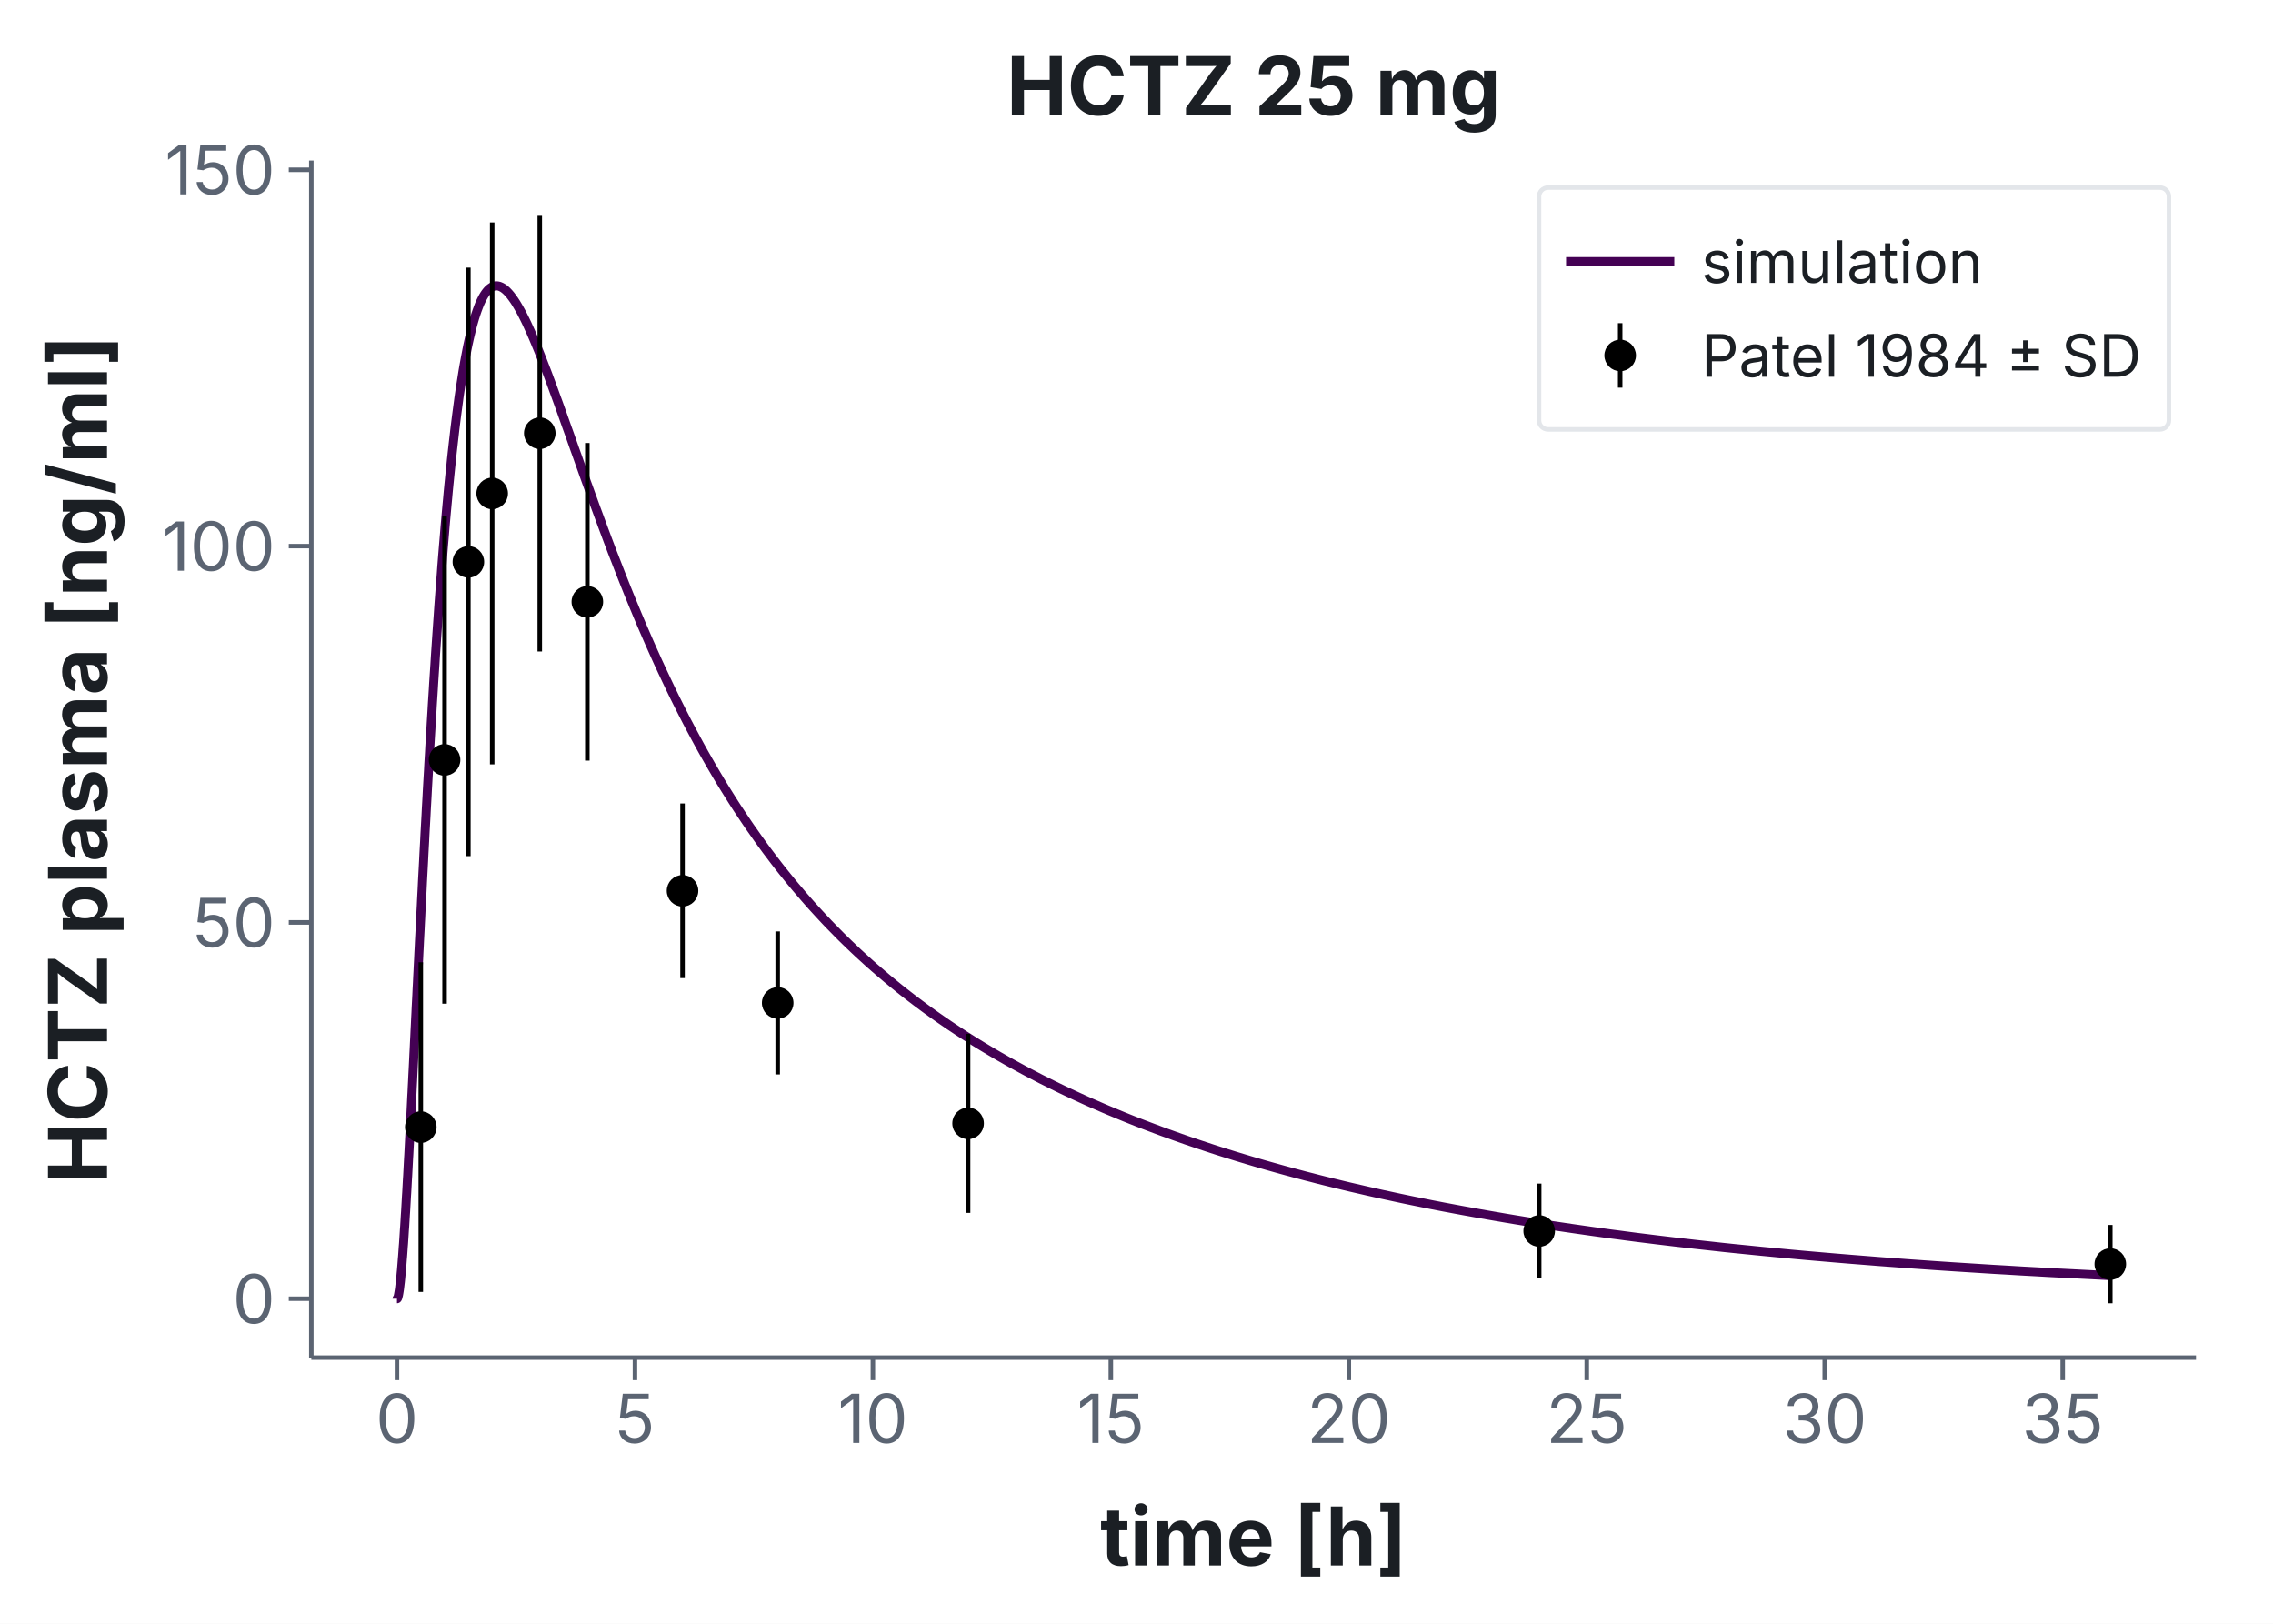
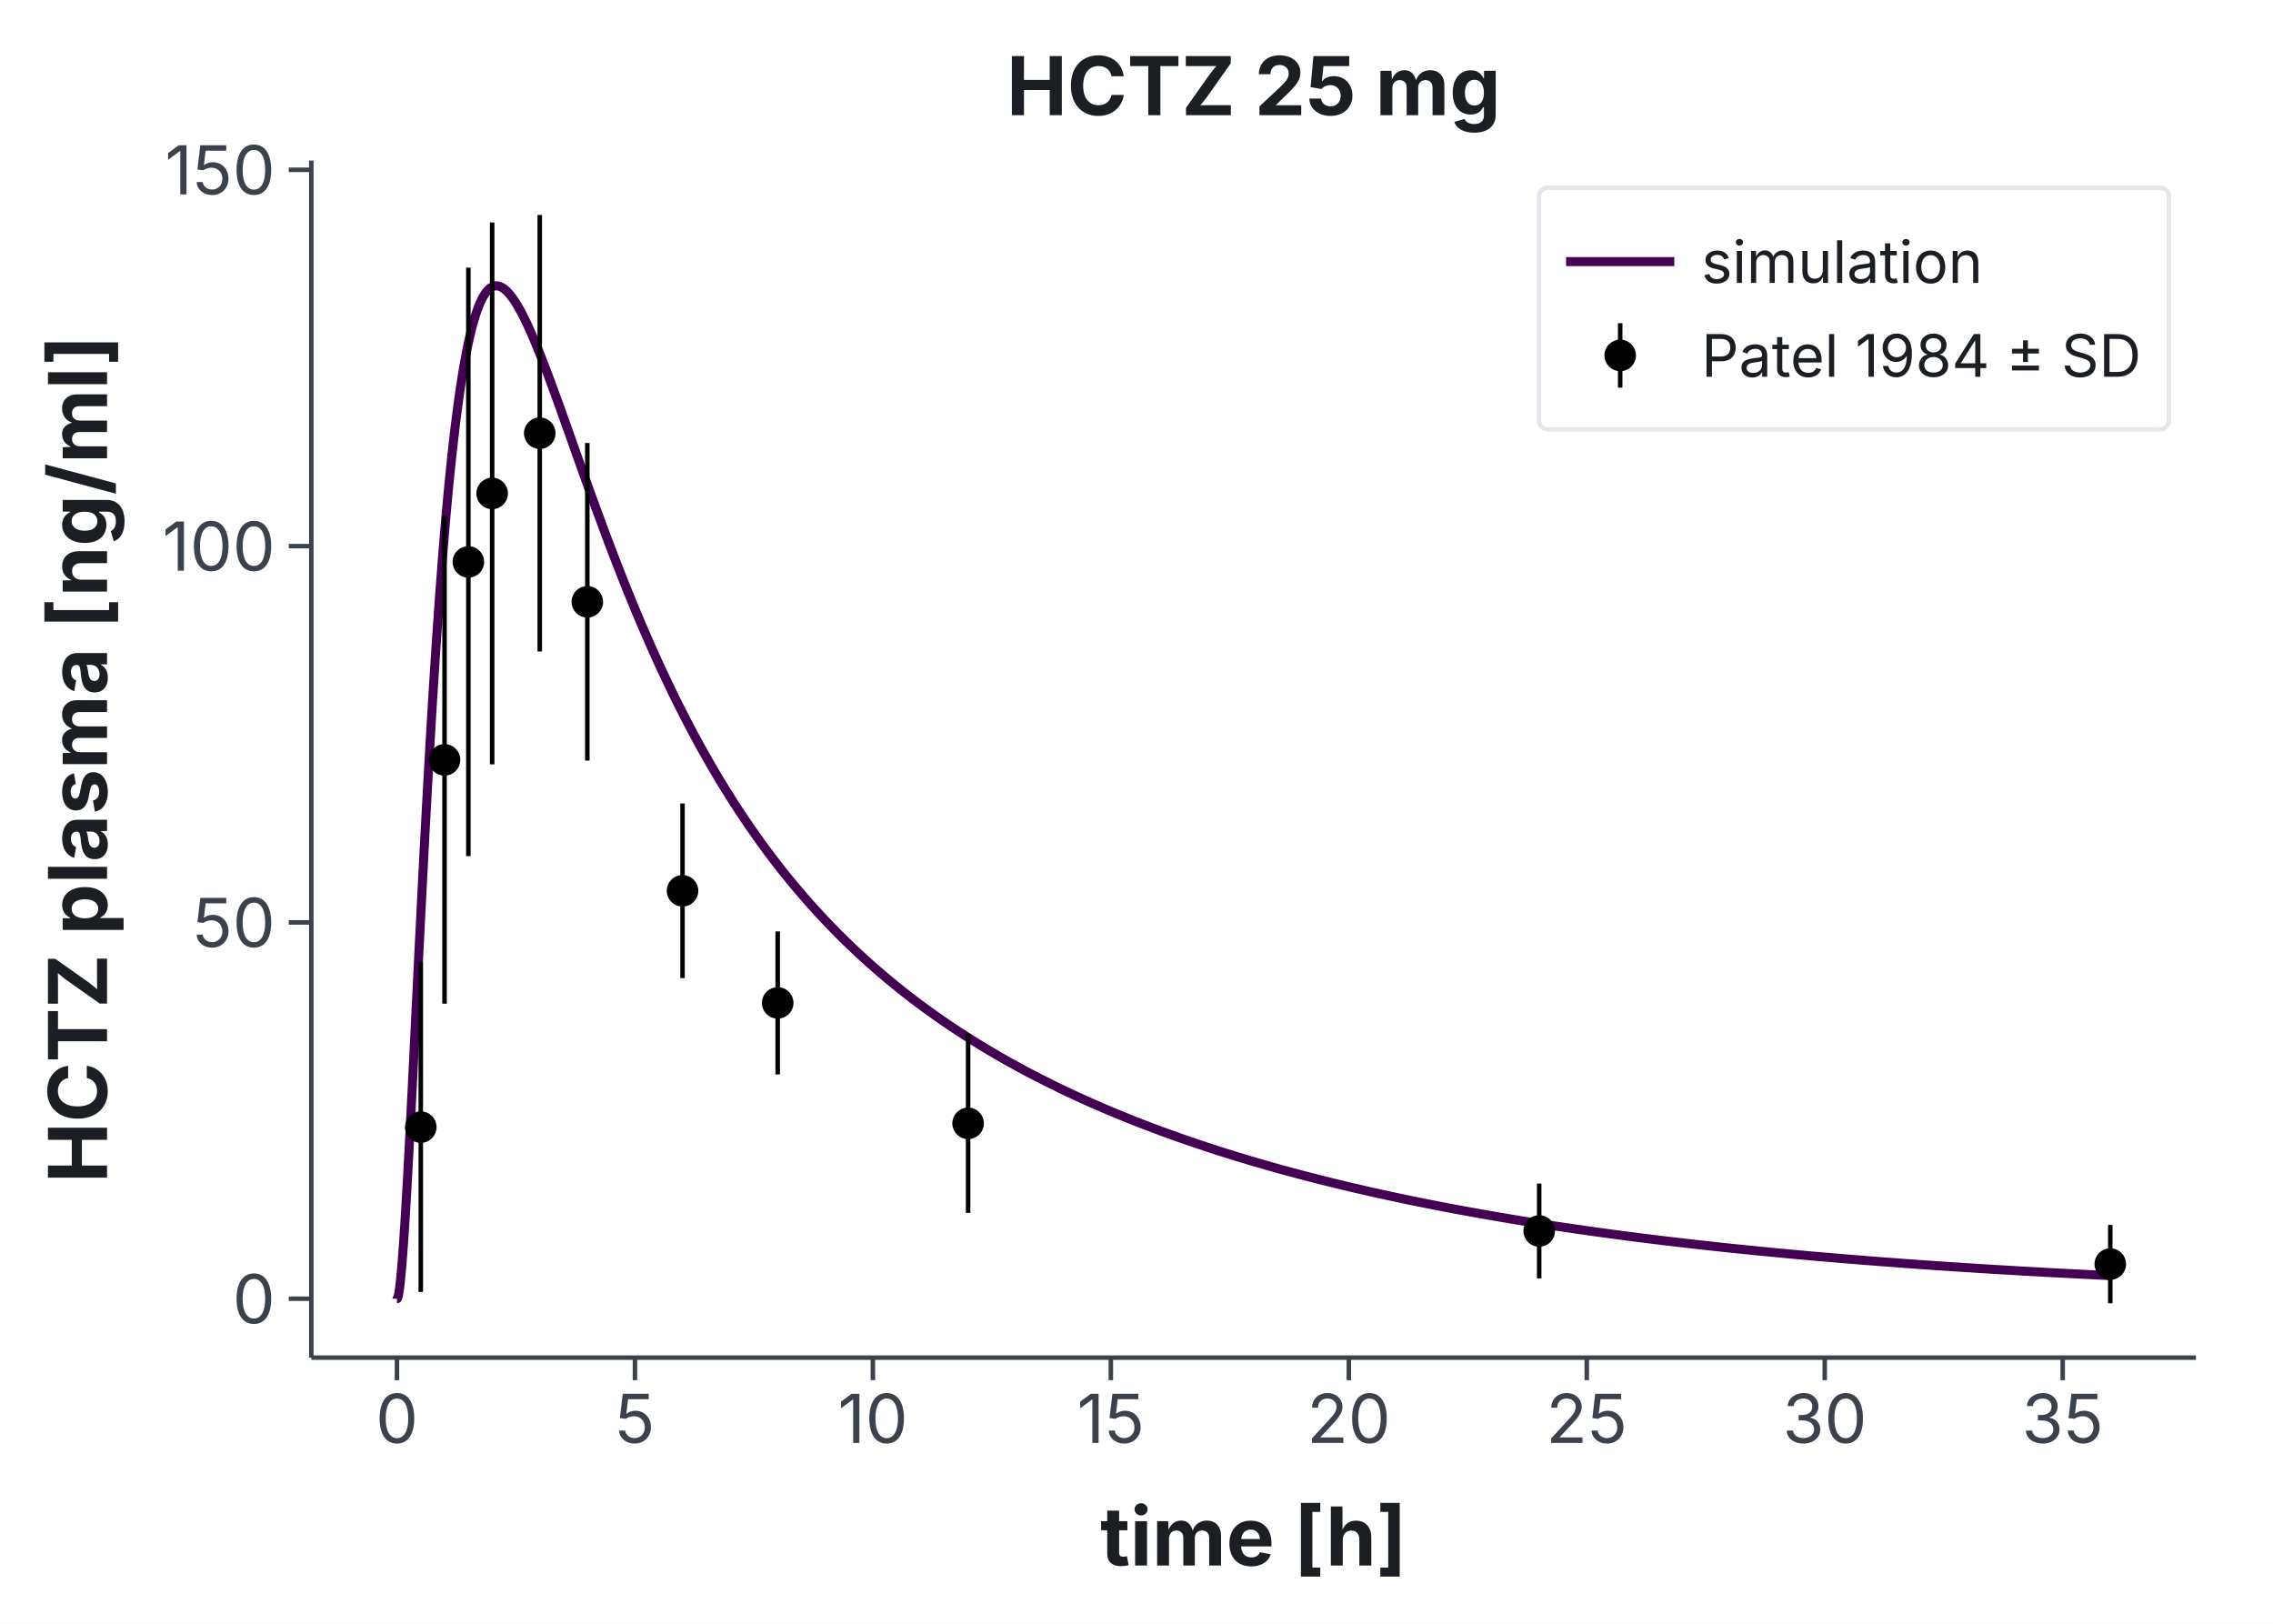
<svg xmlns="http://www.w3.org/2000/svg" width="504" height="360" viewBox="0 0 504 360" class="sbmlsim-figure" role="img" font-family="Inter, -apple-system, BlinkMacSystemFont, 'Segoe UI', Roboto, Helvetica, Arial, sans-serif">
  <defs>
-     <clipPath id="sbmlsim-77e2dffe335f-p0-clip-0">
+     <clipPath id="sbmlsim-a90288532c8b-p0-clip-0">
      <rect x="61.03" y="27.6" width="417.89" height="265.4" />
    </clipPath>
  </defs>
  <g class="charton-background">
    <rect x="0" y="0" width="504" height="360" fill="#ffffff" />
  </g>
  <svg class="sbmlsim-plot" data-plot="p0" x="8" y="8" width="488" height="344" overflow="visible">
    <g class="charton-title">
      <text x="269.97" y="10.8" font-size="18" fill="#1b1f24" text-anchor="middle" dominant-baseline="middle" font-weight="bold">HCTZ 25 mg</text>
    </g>
-     <g class="charton-plot" clip-path="url(#sbmlsim-77e2dffe335f-p0-clip-0)">
+     <g class="charton-plot" clip-path="url(#sbmlsim-a90288532c8b-p0-clip-0)">
      <g class="sbmlsim-element sbmlsim-curve" data-element="e0" data-legend="simulation">
        <g class="charton-mark charton-mark-path">
          <path d="M80.02 279.94L80.02 279.94L80.02 279.94L80.02 279.94L80.02 279.94L80.02 279.94L80.02 279.94L80.02 279.94L80.02 279.94L80.02 279.94L80.02 279.94L80.02 279.94L80.02 279.94L80.02 279.94L80.02 279.94L80.02 279.94L80.02 279.94L80.02 279.94L80.02 279.94L80.02 279.94L80.02 279.94L80.02 279.94L80.02 279.94L80.02 279.94L80.02 279.94L80.02 279.94L80.02 279.94L80.02 279.94L80.02 279.94L80.02 279.94L80.02 279.94L80.02 279.94L80.02 279.94L80.02 279.94L80.02 279.94L80.02 279.94L80.02 279.94L80.02 279.94L80.02 279.94L80.02 279.94L80.02 279.94L80.02 279.94L80.02 279.94L80.02 279.94L80.02 279.94L80.02 279.94L80.02 279.94L80.02 279.94L80.02 279.94L80.02 279.94L80.02 279.94L80.03 279.94L80.03 279.94L80.03 279.94L80.03 279.94L80.03 279.94L80.03 279.94L80.03 279.94L80.03 279.94L80.03 279.94L80.03 279.94L80.03 279.94L80.03 279.94L80.03 279.94L80.03 279.94L80.03 279.94L80.03 279.94L80.03 279.94L80.03 279.94L80.03 279.94L80.03 279.94L80.03 279.94L80.03 279.94L80.03 279.94L80.03 279.94L80.03 279.94L80.03 279.94L80.03 279.94L80.03 279.94L80.04 279.94L80.04 279.94L80.04 279.94L80.04 279.94L80.04 279.94L80.04 279.94L80.04 279.94L80.04 279.94L80.04 279.94L80.04 279.93L80.04 279.93L80.04 279.93L80.04 279.93L80.04 279.93L80.04 279.93L80.04 279.93L80.04 279.93L80.04 279.93L80.04 279.93L80.04 279.93L80.04 279.93L80.04 279.93L80.04 279.93L80.04 279.93L80.04 279.93L80.04 279.93L80.04 279.93L80.05 279.93L80.05 279.93L80.05 279.93L80.05 279.93L80.05 279.93L80.05 279.93L80.05 279.93L80.05 279.93L80.05 279.93L80.05 279.93L80.05 279.93L80.05 279.93L80.05 279.93L80.05 279.93L80.05 279.93L80.05 279.93L80.05 279.93L80.05 279.93L80.05 279.93L80.05 279.93L80.05 279.93L80.05 279.93L80.05 279.93L80.05 279.93L80.05 279.93L80.05 279.93L80.06 279.93L80.06 279.93L80.06 279.93L80.06 279.93L80.06 279.93L80.06 279.93L80.06 279.93L80.06 279.93L80.06 279.93L80.06 279.93L80.06 279.93L80.06 279.93L80.06 279.93L80.06 279.93L80.06 279.93L80.06 279.93L80.06 279.93L80.06 279.93L80.06 279.93L80.06 279.93L80.06 279.93L80.06 279.93L80.06 279.93L80.06 279.93L80.06 279.93L80.06 279.93L80.06 279.93L80.07 279.93L80.07 279.93L80.07 279.93L80.07 279.93L80.07 279.93L80.07 279.93L80.07 279.93L80.07 279.93L80.07 279.93L80.07 279.93L80.07 279.92L80.07 279.92L80.07 279.92L80.07 279.92L80.07 279.92L80.07 279.92L80.07 279.92L80.07 279.92L80.07 279.92L80.07 279.92L80.07 279.92L80.07 279.92L80.07 279.92L80.07 279.92L80.07 279.92L80.07 279.92L80.08 279.92L80.08 279.92L80.08 279.92L80.08 279.92L80.08 279.92L80.08 279.92L80.08 279.92L80.08 279.92L80.08 279.92L80.08 279.92L80.08 279.92L80.08 279.92L80.08 279.92L80.08 279.92L80.08 279.92L80.08 279.92L80.08 279.92L80.08 279.92L80.08 279.92L80.08 279.91L80.08 279.91L80.08 279.91L80.08 279.91L80.08 279.91L80.08 279.91L80.08 279.91L80.08 279.91L80.09 279.91L80.09 279.91L80.09 279.91L80.09 279.91L80.09 279.91L80.09 279.91L80.09 279.91L80.09 279.91L80.09 279.91L80.09 279.91L80.09 279.91L80.09 279.91L80.09 279.91L80.09 279.91L80.09 279.91L80.09 279.9L80.09 279.9L80.09 279.9L80.09 279.9L80.09 279.9L80.1 279.9L80.1 279.9L80.1 279.9L80.1 279.9L80.1 279.9L80.1 279.9L80.1 279.9L80.1 279.9L80.1 279.9L80.1 279.9L80.1 279.89L80.1 279.89L80.1 279.89L80.1 279.89L80.1 279.89L80.1 279.89L80.1 279.89L80.1 279.89L80.11 279.89L80.11 279.89L80.11 279.89L80.11 279.89L80.11 279.89L80.11 279.89L80.11 279.88L80.11 279.88L80.11 279.88L80.11 279.88L80.11 279.88L80.11 279.88L80.11 279.88L80.11 279.88L80.11 279.88L80.11 279.88L80.11 279.88L80.11 279.88L80.12 279.87L80.12 279.87L80.12 279.87L80.12 279.87L80.12 279.87L80.12 279.87L80.12 279.87L80.12 279.87L80.12 279.86L80.12 279.86L80.12 279.86L80.13 279.86L80.13 279.86L80.13 279.86L80.13 279.86L80.13 279.85L80.13 279.85L80.13 279.85L80.13 279.85L80.13 279.85L80.13 279.85L80.13 279.85L80.13 279.84L80.14 279.84L80.14 279.84L80.14 279.84L80.14 279.84L80.14 279.84L80.14 279.83L80.14 279.83L80.14 279.83L80.14 279.83L80.14 279.83L80.14 279.82L80.15 279.82L80.15 279.82L80.15 279.82L80.15 279.81L80.15 279.81L80.15 279.81L80.15 279.81L80.16 279.8L80.16 279.8L80.16 279.8L80.16 279.8L80.16 279.79L80.16 279.79L80.16 279.79L80.16 279.78L80.17 279.78L80.17 279.78L80.17 279.78L80.17 279.77L80.17 279.77L80.17 279.76L80.18 279.76L80.18 279.75L80.18 279.75L80.18 279.74L80.18 279.74L80.18 279.73L80.19 279.73L80.19 279.72L80.19 279.72L80.19 279.71L80.19 279.71L80.2 279.7L80.2 279.7L80.2 279.69L80.2 279.68L80.21 279.67L80.21 279.66L80.21 279.66L80.22 279.65L80.22 279.64L80.22 279.63L80.23 279.62L80.23 279.61L80.23 279.59L80.24 279.58L80.24 279.56L80.25 279.55L80.25 279.53L80.26 279.51L80.27 279.48L80.28 279.44L80.28 279.41L80.29 279.39L80.3 279.36L80.3 279.33L80.32 279.28L80.32 279.25L80.33 279.21L80.34 279.17L80.35 279.12L80.36 279.07L80.37 279.02L80.38 278.97L80.39 278.92L80.4 278.87L80.41 278.79L80.43 278.7L80.44 278.61L80.46 278.53L80.48 278.37L80.51 278.21L80.53 278.05L80.56 277.88L80.58 277.7L80.61 277.51L80.63 277.32L80.67 276.98L80.71 276.62L80.76 276.24L80.8 275.85L80.84 275.45L80.88 275.02L80.92 274.59L80.96 274.14L81.01 273.67L81.05 273.19L81.09 272.7L81.13 272.2L81.17 271.68L81.21 271.15L81.26 270.61L81.3 270.06L81.34 269.5L81.38 268.93L81.42 268.34L81.47 267.75L81.51 267.15L81.55 266.54L81.59 265.91L81.63 265.28L81.67 264.64L81.72 264L81.76 263.34L81.8 262.68L81.84 262L81.88 261.32L81.93 260.64L81.97 259.94L82.01 259.24L82.05 258.54L82.09 257.82L82.13 257.1L82.18 256.38L82.22 255.64L82.26 254.91L82.3 254.16L82.34 253.42L82.39 252.66L82.43 251.9L82.47 251.14L82.51 250.37L82.55 249.6L82.59 248.83L82.64 248.04L82.68 247.26L82.72 246.47L82.76 245.68L82.8 244.88L82.84 244.08L82.89 243.28L82.93 242.48L82.97 241.67L83.01 240.86L83.05 240.04L83.1 239.23L83.14 238.41L83.18 237.58L83.22 236.76L83.26 235.93L83.3 235.11L83.35 234.28L83.41 232.98L83.48 231.68L83.54 230.37L83.61 229.06L83.71 227.06L83.77 225.74L83.84 224.42L83.9 223.1L83.97 221.77L84.03 220.44L84.1 219.12L84.16 217.79L84.23 216.46L84.29 215.13L84.36 213.81L84.43 212.48L84.49 211.15L84.56 209.83L84.62 208.51L84.69 207.19L84.75 205.87L84.82 204.55L84.88 203.23L84.95 201.92L85.01 200.61L85.08 199.3L85.15 198L85.21 196.7L85.28 195.4L85.34 194.11L85.41 192.82L85.47 191.53L85.58 189.45L85.68 187.37L85.76 185.88L85.84 184.39L85.92 182.91L85.99 181.43L86.07 179.97L86.15 178.51L86.22 177.05L86.3 175.61L86.38 174.17L86.46 172.74L86.53 171.32L86.61 169.91L86.69 168.5L86.76 167.11L86.84 165.72L86.92 164.34L87 162.97L87.07 161.61L87.15 160.26L87.23 158.92L87.3 157.58L87.38 156.26L87.46 154.94L87.54 153.64L87.61 152.34L87.69 151.06L87.77 149.78L87.84 148.51L87.92 147.25L88 146.01L88.08 144.77L88.15 143.54L88.23 142.32L88.31 141.11L88.43 139.28L88.54 137.47L88.66 135.68L88.78 133.92L88.9 132.17L89.02 130.46L89.14 128.76L89.25 127.1L89.37 125.45L89.49 123.83L89.61 122.23L89.73 120.65L89.85 119.1L89.96 117.57L90.08 116.07L90.2 114.59L90.32 113.13L90.44 111.7L90.56 110.28L90.67 108.89L90.79 107.53L90.91 106.18L91.03 104.86L91.15 103.56L91.27 102.28L91.38 101.03L91.5 99.8L91.62 98.59L91.74 97.39L91.86 96.23L91.98 95.08L92.09 93.95L92.21 92.85L92.33 91.76L92.45 90.7L92.57 89.65L92.69 88.63L92.86 87.13L93.04 85.67L93.22 84.25L93.4 82.88L93.58 81.55L93.75 80.26L93.93 79.01L94.11 77.81L94.29 76.64L94.47 75.51L94.64 74.42L94.82 73.37L95 72.36L95.18 71.38L95.36 70.44L95.53 69.54L95.71 68.66L95.89 67.83L96.07 67.02L96.25 66.25L96.43 65.51L96.6 64.8L96.78 64.12L96.96 63.48L97.23 62.55L97.5 61.7L97.77 60.9L98.04 60.17L98.3 59.5L98.57 58.89L98.84 58.33L99.11 57.82L99.38 57.37L99.65 56.97L99.92 56.62L100.19 56.31L100.46 56.05L100.73 55.84L101 55.66L101.26 55.53L101.53 55.44L101.8 55.38L102.07 55.37L102.34 55.39L102.75 55.48L103.15 55.65L103.56 55.88L103.97 56.19L104.37 56.55L104.78 56.98L105.19 57.46L105.59 57.99L106 58.57L106.41 59.2L106.81 59.87L107.22 60.58L107.63 61.33L108.03 62.11L108.44 62.93L108.85 63.78L109.25 64.66L109.66 65.56L110.27 66.97L110.88 68.43L111.5 69.94L112.11 71.48L112.72 73.06L113.34 74.67L113.95 76.31L114.56 77.96L115.17 79.64L115.79 81.33L116.4 83.03L117.01 84.75L117.62 86.47L118.24 88.19L118.85 89.92L119.46 91.65L120.08 93.37L120.69 95.1L121.3 96.81L121.91 98.53L122.53 100.23L123.14 101.93L124.06 104.47L124.99 106.98L125.91 109.47L126.83 111.93L127.75 114.36L128.68 116.75L129.6 119.12L130.52 121.45L131.44 123.74L132.37 126L133.29 128.22L134.21 130.4L135.14 132.55L136.06 134.66L136.98 136.73L137.9 138.77L138.83 140.77L139.75 142.73L140.67 144.66L141.59 146.56L142.52 148.42L143.44 150.24L144.36 152.03L145.29 153.79L146.21 155.51L147.13 157.21L148.05 158.87L148.98 160.5L149.9 162.1L150.82 163.67L151.74 165.21L152.67 166.72L153.59 168.2L154.51 169.66L155.43 171.09L156.36 172.49L157.28 173.87L158.2 175.23L159.13 176.55L160.05 177.86L160.97 179.14L161.89 180.4L162.82 181.63L163.74 182.85L164.66 184.04L165.58 185.21L166.51 186.36L167.43 187.49L168.35 188.6L169.28 189.69L170.2 190.77L171.12 191.82L172.04 192.86L172.97 193.88L173.89 194.88L174.81 195.87L175.73 196.84L176.66 197.79L177.58 198.73L178.5 199.66L179.43 200.57L180.35 201.46L181.27 202.34L182.19 203.21L183.12 204.06L184.04 204.9L184.96 205.73L185.88 206.54L186.81 207.34L187.73 208.13L188.65 208.91L189.58 209.68L190.5 210.43L191.42 211.18L192.34 211.91L193.27 212.63L194.19 213.34L195.11 214.04L196.03 214.73L196.96 215.42L197.88 216.09L198.8 216.75L199.72 217.4L200.65 218.05L201.57 218.68L202.49 219.31L203.42 219.93L204.34 220.54L205.26 221.14L206.18 221.74L207.11 222.32L208.03 222.9L208.95 223.47L209.87 224.03L210.8 224.59L211.72 225.14L212.64 225.68L213.57 226.22L214.49 226.74L215.41 227.27L216.33 227.78L217.26 228.29L218.18 228.79L219.1 229.29L220.02 229.78L220.95 230.26L221.87 230.74L222.79 231.22L223.72 231.68L224.64 232.14L225.56 232.6L226.48 233.05L227.41 233.5L228.33 233.94L229.25 234.37L230.17 234.8L231.1 235.23L232.02 235.65L232.94 236.07L233.86 236.48L234.79 236.88L235.71 237.28L236.63 237.68L237.56 238.08L238.48 238.46L239.87 239.04L241.25 239.61L242.64 240.17L244.03 240.72L245.42 241.26L246.81 241.79L248.19 242.31L249.58 242.83L250.97 243.33L252.36 243.83L253.74 244.32L255.13 244.81L256.52 245.28L257.91 245.75L259.29 246.21L260.68 246.67L262.07 247.12L263.46 247.56L264.85 247.99L266.23 248.42L267.62 248.84L269.01 249.26L270.4 249.67L271.78 250.07L273.17 250.47L274.56 250.86L275.95 251.25L277.34 251.63L278.72 252L280.11 252.37L281.5 252.74L282.89 253.09L284.27 253.45L285.66 253.8L287.05 254.14L288.44 254.48L289.83 254.82L291.21 255.15L292.6 255.47L293.99 255.79L295.38 256.11L296.76 256.42L298.15 256.73L299.54 257.03L300.93 257.33L302.32 257.63L303.7 257.92L305.09 258.21L306.48 258.49L307.87 258.77L309.25 259.05L310.64 259.32L312.03 259.59L313.42 259.85L314.8 260.11L316.19 260.37L317.58 260.62L319.68 261L321.77 261.37L323.87 261.73L325.96 262.09L328.06 262.44L330.15 262.78L332.25 263.11L334.34 263.44L336.44 263.76L338.54 264.07L340.63 264.38L342.73 264.68L344.82 264.98L346.92 265.27L349.01 265.56L351.11 265.83L353.2 266.11L355.3 266.38L357.4 266.64L359.49 266.9L361.59 267.15L363.68 267.4L365.78 267.64L367.87 267.88L369.97 268.11L372.06 268.34L374.16 268.57L376.26 268.79L378.35 269L380.45 269.21L382.54 269.42L384.64 269.62L386.73 269.82L388.83 270.02L390.92 270.21L393.02 270.4L396.16 270.67L399.31 270.94L402.45 271.2L405.6 271.45L408.74 271.7L411.88 271.93L415.03 272.17L418.17 272.39L421.31 272.61L424.46 272.82L427.6 273.02L430.75 273.22L433.89 273.42L437.03 273.6L440.18 273.79L443.32 273.96L446.47 274.14L449.61 274.3L452.75 274.46L455.9 274.62L459.04 274.78L459.92 274.82" fill="none" stroke="#440154" stroke-width="2" stroke-linejoin="round" />
        </g>
      </g>
      <g class="sbmlsim-element sbmlsim-curve" data-element="e1" data-legend="Patel 1984 ± SD">
        <g class="charton-mark charton-mark-path">
          <path d="M85.3 278.43L85.3 205.35M90.57 214.53L90.57 106.41M95.85 181.82L95.85 51.34M101.13 161.47L101.13 41.33M111.68 136.44L111.68 39.66M122.23 160.63L122.23 90.22M143.34 208.85L143.34 170.14M164.44 230.21L164.44 198.51M206.66 260.91L206.66 221.2M333.29 275.43L333.29 254.41M459.92 280.94L459.92 263.58" fill="none" stroke="#000000" stroke-width="1" stroke-linejoin="round" />
        </g>
        <g class="charton-mark charton-mark-point">
          <circle cx="85.3" cy="241.89" r="3" fill="#000000" stroke="#000000" stroke-width="1" />
          <circle cx="90.57" cy="160.47" r="3" fill="#000000" stroke="#000000" stroke-width="1" />
          <circle cx="95.85" cy="116.58" r="3" fill="#000000" stroke="#000000" stroke-width="1" />
          <circle cx="101.13" cy="101.4" r="3" fill="#000000" stroke="#000000" stroke-width="1" />
          <circle cx="111.68" cy="88.05" r="3" fill="#000000" stroke="#000000" stroke-width="1" />
          <circle cx="122.23" cy="125.43" r="3" fill="#000000" stroke="#000000" stroke-width="1" />
          <circle cx="143.34" cy="189.5" r="3" fill="#000000" stroke="#000000" stroke-width="1" />
          <circle cx="164.44" cy="214.36" r="3" fill="#000000" stroke="#000000" stroke-width="1" />
          <circle cx="206.66" cy="241.06" r="3" fill="#000000" stroke="#000000" stroke-width="1" />
          <circle cx="333.29" cy="264.92" r="3" fill="#000000" stroke="#000000" stroke-width="1" />
          <circle cx="459.92" cy="272.26" r="3" fill="#000000" stroke="#000000" stroke-width="1" />
        </g>
      </g>
    </g>
    <g class="charton-axis charton-axis-x" data-axis="x">
      <g class="charton-axis-line">
-         <path d="M61.03 293L478.92 293" fill="none" stroke="#5b6472" stroke-width="1" stroke-linejoin="round" />
+         <path d="M61.03 293L478.92 293" fill="none" stroke="#3b424d" stroke-width="1" stroke-linejoin="round" />
      </g>
      <g class="charton-tick">
-         <path d="M80.02 293L80.02 298" fill="none" stroke="#5b6472" stroke-width="1" stroke-linejoin="round" />
-         <path d="M132.79 293L132.79 298" fill="none" stroke="#5b6472" stroke-width="1" stroke-linejoin="round" />
-         <path d="M185.55 293L185.55 298" fill="none" stroke="#5b6472" stroke-width="1" stroke-linejoin="round" />
-         <path d="M238.31 293L238.31 298" fill="none" stroke="#5b6472" stroke-width="1" stroke-linejoin="round" />
-         <path d="M291.08 293L291.08 298" fill="none" stroke="#5b6472" stroke-width="1" stroke-linejoin="round" />
-         <path d="M343.84 293L343.84 298" fill="none" stroke="#5b6472" stroke-width="1" stroke-linejoin="round" />
-         <path d="M396.61 293L396.61 298" fill="none" stroke="#5b6472" stroke-width="1" stroke-linejoin="round" />
-         <path d="M449.37 293L449.37 298" fill="none" stroke="#5b6472" stroke-width="1" stroke-linejoin="round" />
+         <path d="M80.02 293L80.02 298" fill="none" stroke="#3b424d" stroke-width="1" stroke-linejoin="round" />
+         <path d="M132.79 293L132.79 298" fill="none" stroke="#3b424d" stroke-width="1" stroke-linejoin="round" />
+         <path d="M185.55 293L185.55 298" fill="none" stroke="#3b424d" stroke-width="1" stroke-linejoin="round" />
+         <path d="M238.31 293L238.31 298" fill="none" stroke="#3b424d" stroke-width="1" stroke-linejoin="round" />
+         <path d="M291.08 293L291.08 298" fill="none" stroke="#3b424d" stroke-width="1" stroke-linejoin="round" />
+         <path d="M343.84 293L343.84 298" fill="none" stroke="#3b424d" stroke-width="1" stroke-linejoin="round" />
+         <path d="M396.61 293L396.61 298" fill="none" stroke="#3b424d" stroke-width="1" stroke-linejoin="round" />
+         <path d="M449.37 293L449.37 298" fill="none" stroke="#3b424d" stroke-width="1" stroke-linejoin="round" />
      </g>
      <g class="charton-tick-label">
-         <text x="80.02" y="301" font-size="15" fill="#5b6472" text-anchor="middle" dominant-baseline="hanging">0</text>
-         <text x="132.79" y="301" font-size="15" fill="#5b6472" text-anchor="middle" dominant-baseline="hanging">5</text>
-         <text x="185.55" y="301" font-size="15" fill="#5b6472" text-anchor="middle" dominant-baseline="hanging">10</text>
-         <text x="238.31" y="301" font-size="15" fill="#5b6472" text-anchor="middle" dominant-baseline="hanging">15</text>
-         <text x="291.08" y="301" font-size="15" fill="#5b6472" text-anchor="middle" dominant-baseline="hanging">20</text>
-         <text x="343.84" y="301" font-size="15" fill="#5b6472" text-anchor="middle" dominant-baseline="hanging">25</text>
-         <text x="396.61" y="301" font-size="15" fill="#5b6472" text-anchor="middle" dominant-baseline="hanging">30</text>
-         <text x="449.37" y="301" font-size="15" fill="#5b6472" text-anchor="middle" dominant-baseline="hanging">35</text>
+         <text x="80.02" y="301" font-size="15" fill="#3b424d" text-anchor="middle" dominant-baseline="hanging">0</text>
+         <text x="132.79" y="301" font-size="15" fill="#3b424d" text-anchor="middle" dominant-baseline="hanging">5</text>
+         <text x="185.55" y="301" font-size="15" fill="#3b424d" text-anchor="middle" dominant-baseline="hanging">10</text>
+         <text x="238.31" y="301" font-size="15" fill="#3b424d" text-anchor="middle" dominant-baseline="hanging">15</text>
+         <text x="291.08" y="301" font-size="15" fill="#3b424d" text-anchor="middle" dominant-baseline="hanging">20</text>
+         <text x="343.84" y="301" font-size="15" fill="#3b424d" text-anchor="middle" dominant-baseline="hanging">25</text>
+         <text x="396.61" y="301" font-size="15" fill="#3b424d" text-anchor="middle" dominant-baseline="hanging">30</text>
+         <text x="449.37" y="301" font-size="15" fill="#3b424d" text-anchor="middle" dominant-baseline="hanging">35</text>
      </g>
      <g class="charton-axis-title">
        <text x="269.97" y="326" font-size="18" font-weight="bold" fill="#1b1f24" text-anchor="middle" dominant-baseline="hanging">time [h]</text>
      </g>
    </g>
    <g class="charton-axis charton-axis-y" data-axis="y">
      <g class="charton-axis-line">
-         <path d="M61.03 27.6L61.03 293" fill="none" stroke="#5b6472" stroke-width="1" stroke-linejoin="round" />
+         <path d="M61.03 27.6L61.03 293" fill="none" stroke="#3b424d" stroke-width="1" stroke-linejoin="round" />
      </g>
      <g class="charton-tick">
-         <path d="M61.03 279.94L56.03 279.94" fill="none" stroke="#5b6472" stroke-width="1" stroke-linejoin="round" />
-         <path d="M61.03 196.51L56.03 196.51" fill="none" stroke="#5b6472" stroke-width="1" stroke-linejoin="round" />
-         <path d="M61.03 113.08L56.03 113.08" fill="none" stroke="#5b6472" stroke-width="1" stroke-linejoin="round" />
-         <path d="M61.03 29.65L56.03 29.65" fill="none" stroke="#5b6472" stroke-width="1" stroke-linejoin="round" />
+         <path d="M61.03 279.94L56.03 279.94" fill="none" stroke="#3b424d" stroke-width="1" stroke-linejoin="round" />
+         <path d="M61.03 196.51L56.03 196.51" fill="none" stroke="#3b424d" stroke-width="1" stroke-linejoin="round" />
+         <path d="M61.03 113.08L56.03 113.08" fill="none" stroke="#3b424d" stroke-width="1" stroke-linejoin="round" />
+         <path d="M61.03 29.65L56.03 29.65" fill="none" stroke="#3b424d" stroke-width="1" stroke-linejoin="round" />
      </g>
      <g class="charton-tick-label">
-         <text x="53.03" y="279.94" font-size="15" fill="#5b6472" text-anchor="end" dominant-baseline="central">0</text>
-         <text x="53.03" y="196.51" font-size="15" fill="#5b6472" text-anchor="end" dominant-baseline="central">50</text>
-         <text x="53.03" y="113.08" font-size="15" fill="#5b6472" text-anchor="end" dominant-baseline="central">100</text>
-         <text x="53.03" y="29.65" font-size="15" fill="#5b6472" text-anchor="end" dominant-baseline="central">150</text>
+         <text x="53.03" y="279.94" font-size="15" fill="#3b424d" text-anchor="end" dominant-baseline="central">0</text>
+         <text x="53.03" y="196.51" font-size="15" fill="#3b424d" text-anchor="end" dominant-baseline="central">50</text>
+         <text x="53.03" y="113.08" font-size="15" fill="#3b424d" text-anchor="end" dominant-baseline="central">100</text>
+         <text x="53.03" y="29.65" font-size="15" fill="#3b424d" text-anchor="end" dominant-baseline="central">150</text>
      </g>
      <g class="charton-axis-title">
        <text x="9" y="160.3" font-size="18" font-weight="bold" fill="#1b1f24" text-anchor="middle" dominant-baseline="middle" transform="rotate(-90 9 160.3)">HCTZ plasma [ng/ml]</text>
      </g>
    </g>
  </svg>
  <g class="sbmlsim-legend" data-plot="p0">
    <rect class="sbmlsim-legend-frame" x="341.25" y="41.6" width="139.67" height="53.6" rx="2" fill="#ffffff" fill-opacity="0.85" stroke="#e3e6ea" stroke-width="1" />
    <g class="sbmlsim-legend-entry" data-legend="simulation">
      <g class="sbmlsim-legend-swatch" transform="translate(347.25 58)">
        <path d="M0 0L24 0" fill="none" stroke="#440154" stroke-width="2" />
      </g>
      <text class="sbmlsim-legend-label" x="377.25" y="58" font-size="13" fill="#1b1f24" dominant-baseline="central">simulation</text>
    </g>
    <g class="sbmlsim-legend-entry" data-legend="Patel 1984 ± SD">
      <g class="sbmlsim-legend-swatch" transform="translate(347.25 78.8)">
        <path d="M12 -7.15L12 7.15" fill="none" stroke="#000000" stroke-width="1" />
        <circle cx="12" cy="0" r="3" fill="#000000" stroke="#000000" stroke-width="1" />
      </g>
      <text class="sbmlsim-legend-label" x="377.25" y="78.8" font-size="13" fill="#1b1f24" dominant-baseline="central">Patel 1984 ± SD</text>
    </g>
  </g>
</svg>
